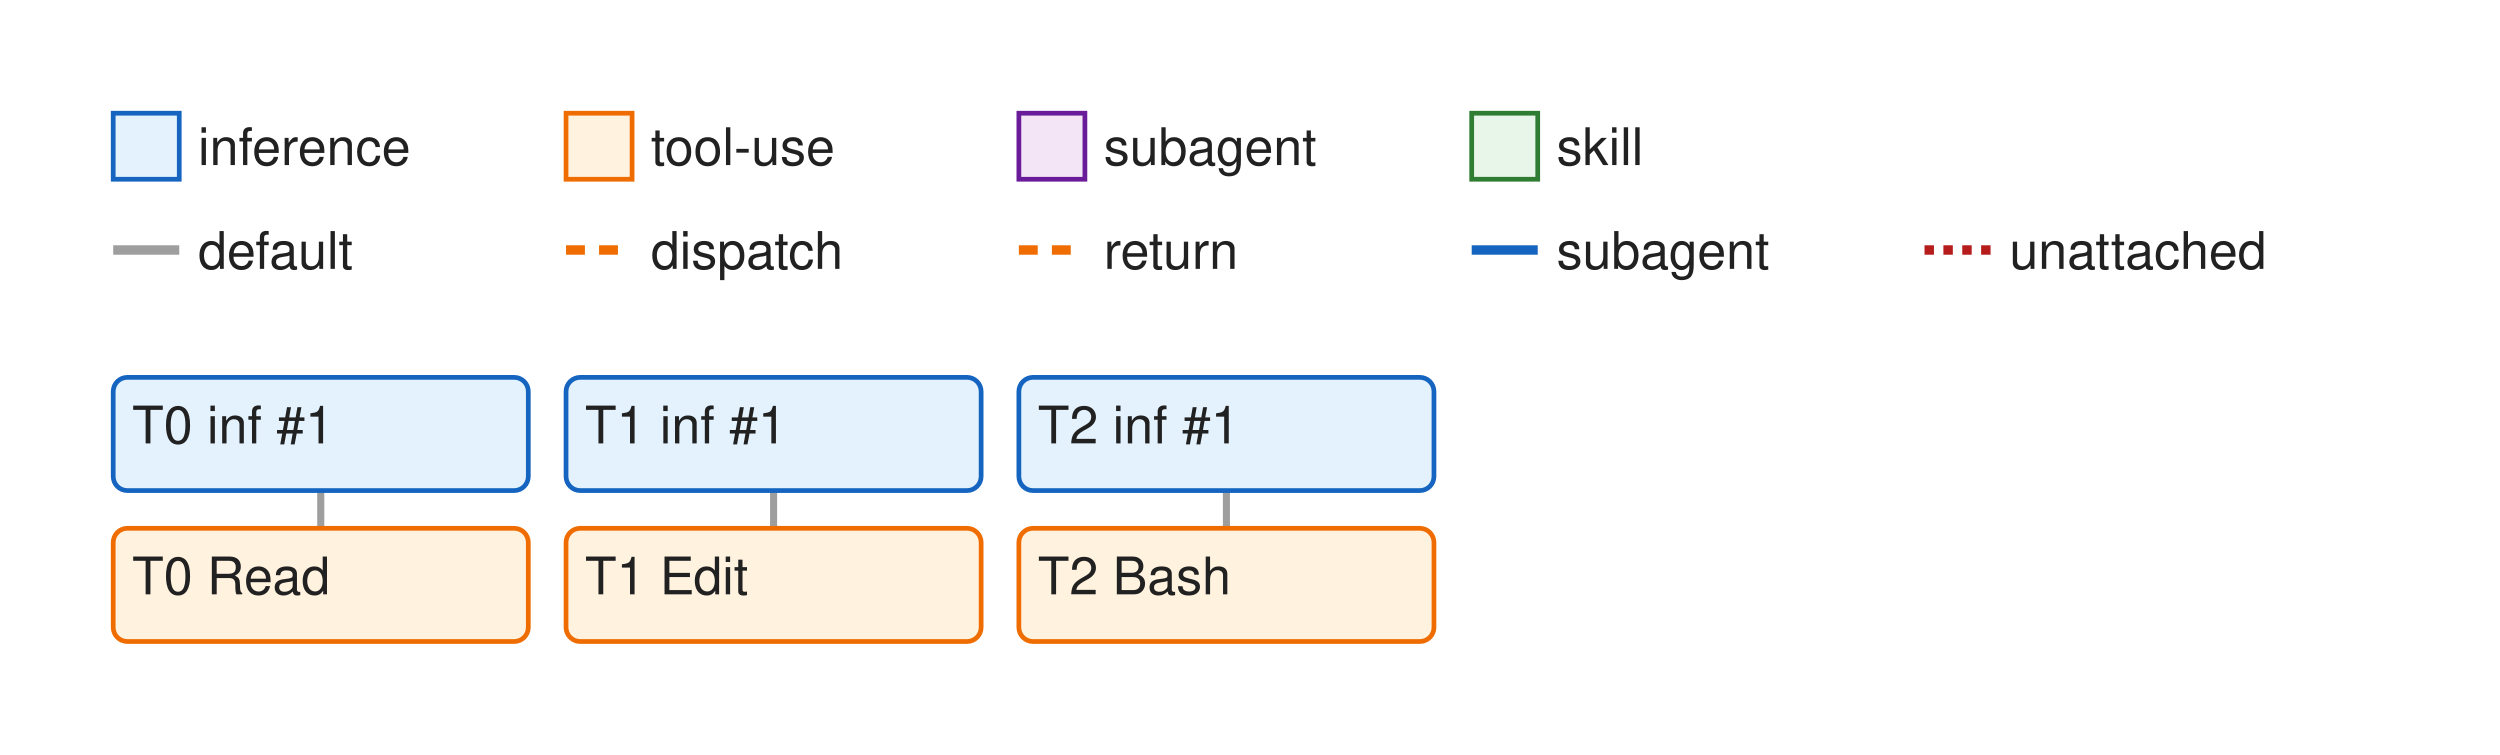
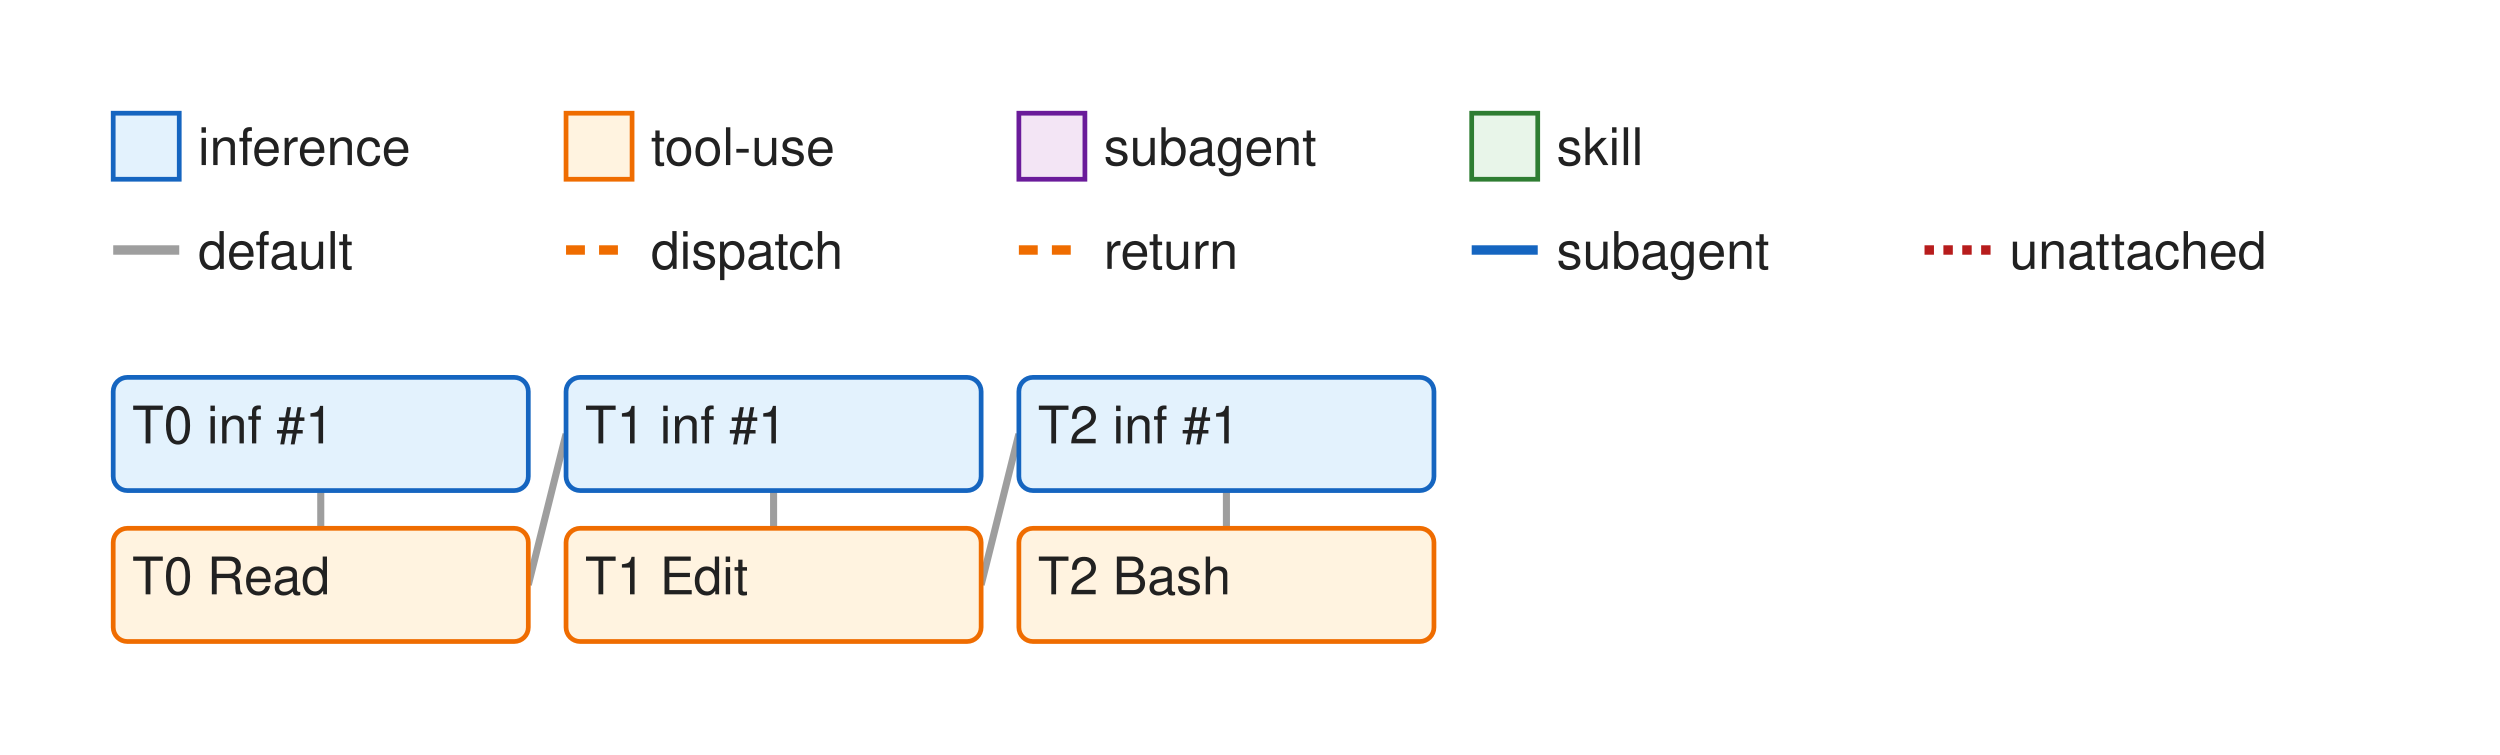
<svg xmlns="http://www.w3.org/2000/svg" width="530" height="160" viewBox="0 0 530 160" font-family="-apple-system,Segoe UI,Helvetica,sans-serif" font-size="11">
  <g id="legend">
    <rect x="24" y="24" width="14" height="14" fill="#e3f2fd" stroke="#1565c0" />
    <text x="42" y="35" fill="#212121">inference</text>
    <rect x="120" y="24" width="14" height="14" fill="#fff3e0" stroke="#ef6c00" />
    <text x="138" y="35" fill="#212121">tool-use</text>
    <rect x="216" y="24" width="14" height="14" fill="#f3e5f5" stroke="#6a1b9a" />
    <text x="234" y="35" fill="#212121">subagent</text>
    <rect x="312" y="24" width="14" height="14" fill="#e8f5e9" stroke="#2e7d32" />
    <text x="330" y="35" fill="#212121">skill</text>
    <line x1="24" y1="53" x2="38" y2="53" stroke="#9e9e9e" stroke-width="2" />
    <text x="42" y="57" fill="#212121">default</text>
    <line x1="120" y1="53" x2="134" y2="53" stroke="#ef6c00" stroke-width="2" stroke-dasharray="4 3" />
    <text x="138" y="57" fill="#212121">dispatch</text>
    <line x1="216" y1="53" x2="230" y2="53" stroke="#ef6c00" stroke-width="2" stroke-dasharray="4 3" />
    <text x="234" y="57" fill="#212121">return</text>
    <line x1="312" y1="53" x2="326" y2="53" stroke="#1565c0" stroke-width="2" />
    <text x="330" y="57" fill="#212121">subagent</text>
    <line x1="408" y1="53" x2="422" y2="53" stroke="#b71c1c" stroke-width="2" stroke-dasharray="2 2" />
    <text x="426" y="57" fill="#212121">unattached</text>
  </g>
  <g id="edges">
    <line x1="68" y1="104" x2="68" y2="112" stroke="#9e9e9e" stroke-width="1.5" />
+     <line x1="112" y1="124" x2="120" y2="92" stroke="#9e9e9e" stroke-width="1.5" />
    <line x1="164" y1="104" x2="164" y2="112" stroke="#9e9e9e" stroke-width="1.5" />
+     <line x1="208" y1="124" x2="216" y2="92" stroke="#9e9e9e" stroke-width="1.5" />
    <line x1="260" y1="104" x2="260" y2="112" stroke="#9e9e9e" stroke-width="1.5" />
  </g>
  <g id="nodes">
    <g>
      <rect x="24" y="80" width="88" height="24" fill="#e3f2fd" stroke="#1565c0" rx="3" />
      <text x="28" y="94" fill="#212121">T0 inf #1</text>
    </g>
    <g>
      <rect x="24" y="112" width="88" height="24" fill="#fff3e0" stroke="#ef6c00" rx="3" />
      <text x="28" y="126" fill="#212121">T0 Read</text>
    </g>
    <g>
      <rect x="120" y="80" width="88" height="24" fill="#e3f2fd" stroke="#1565c0" rx="3" />
      <text x="124" y="94" fill="#212121">T1 inf #1</text>
    </g>
    <g>
      <rect x="120" y="112" width="88" height="24" fill="#fff3e0" stroke="#ef6c00" rx="3" />
      <text x="124" y="126" fill="#212121">T1 Edit</text>
    </g>
    <g>
      <rect x="216" y="80" width="88" height="24" fill="#e3f2fd" stroke="#1565c0" rx="3" />
      <text x="220" y="94" fill="#212121">T2 inf #1</text>
    </g>
    <g>
      <rect x="216" y="112" width="88" height="24" fill="#fff3e0" stroke="#ef6c00" rx="3" />
      <text x="220" y="126" fill="#212121">T2 Bash</text>
    </g>
  </g>
</svg>
